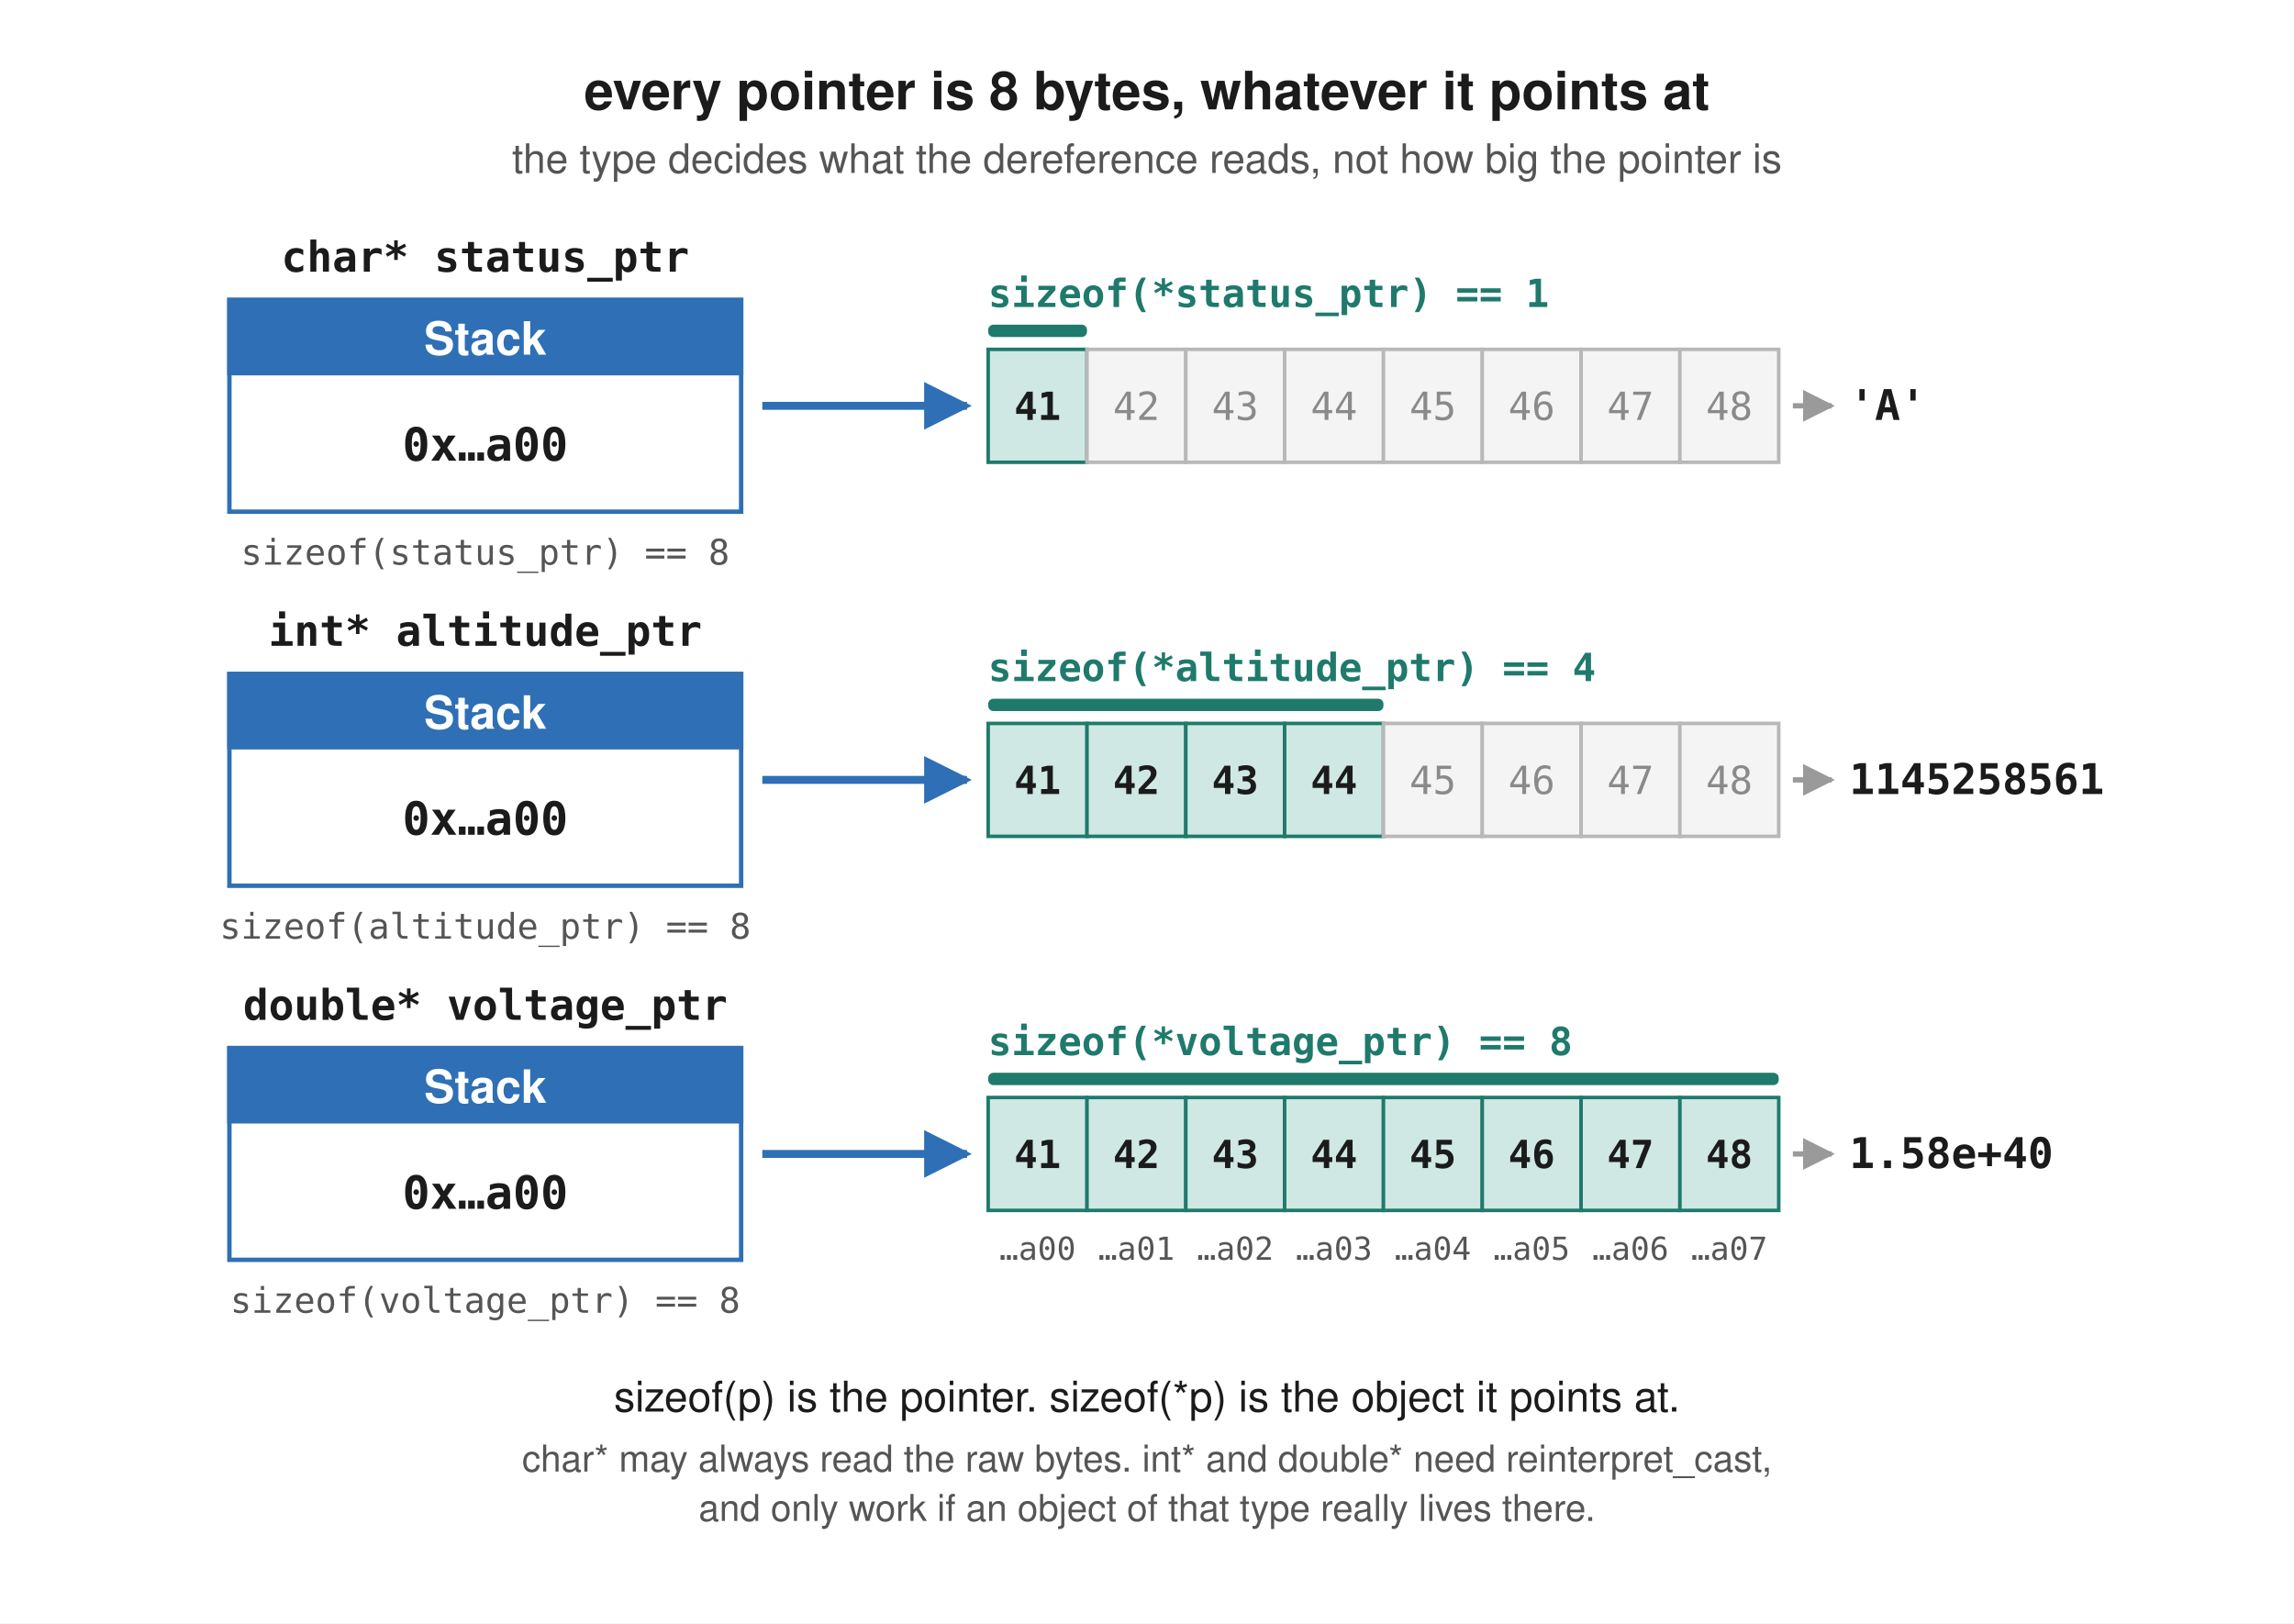
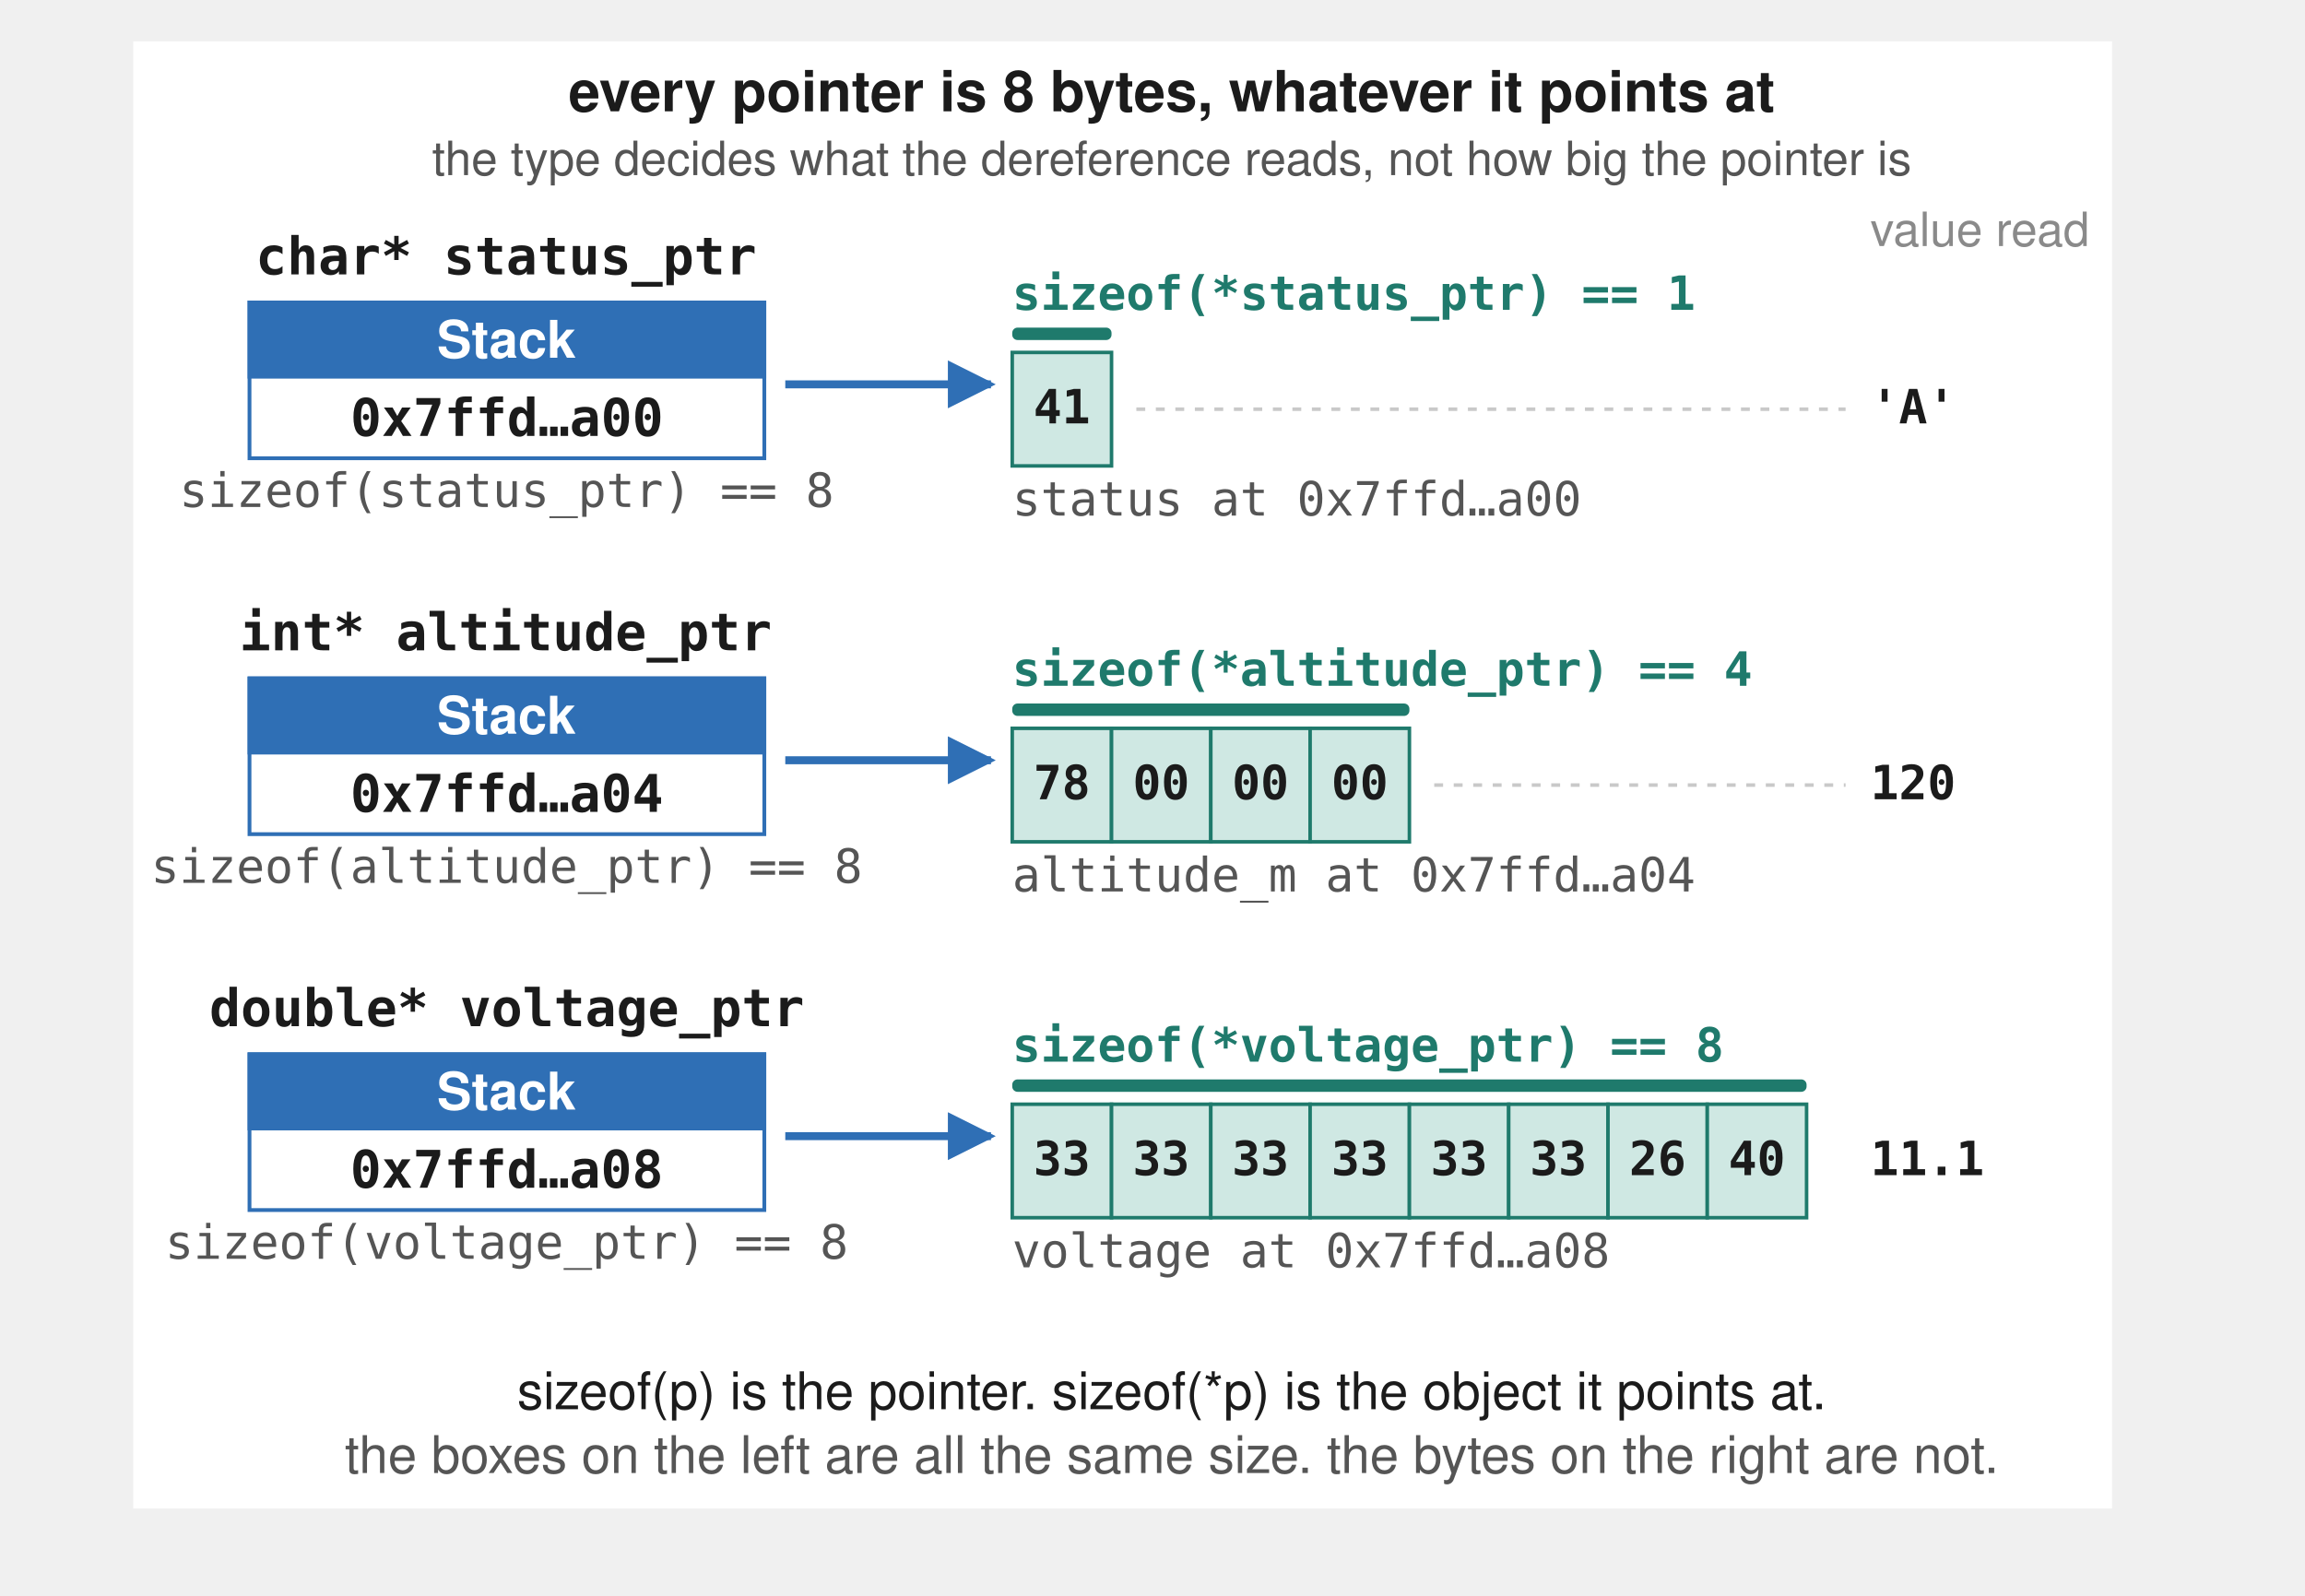
- <svg xmlns="http://www.w3.org/2000/svg" width="1300" height="920" viewBox="0 0 1300 920" version="1.1" id="typed_pointer">
-   <defs>
+ <svg xmlns="http://www.w3.org/2000/svg" width="1300" height="900" viewBox="0 0 1300 900" version="1.1" id="typed_pointer">
+   <defs id="defs6">
    <marker id="a-2f6fb5" viewBox="0 0 10 10" refX="9" refY="5" markerWidth="6" markerHeight="6" orient="auto-start-reverse">
-       <path d="M 0 0 L 10 5 L 0 10 z" fill="#2f6fb5" />
+       <path d="M 0 0 L 10 5 L 0 10 z" fill="#2f6fb5" id="path1" />
    </marker>
    <marker id="a-c0392b" viewBox="0 0 10 10" refX="9" refY="5" markerWidth="6" markerHeight="6" orient="auto-start-reverse">
-       <path d="M 0 0 L 10 5 L 0 10 z" fill="#c0392b" />
+       <path d="M 0 0 L 10 5 L 0 10 z" fill="#c0392b" id="path2" />
    </marker>
    <marker id="a-555555" viewBox="0 0 10 10" refX="9" refY="5" markerWidth="6" markerHeight="6" orient="auto-start-reverse">
-       <path d="M 0 0 L 10 5 L 0 10 z" fill="#555555" />
+       <path d="M 0 0 L 10 5 L 0 10 z" fill="#555555" id="path3" />
    </marker>
    <marker id="a-7d8f1c" viewBox="0 0 10 10" refX="9" refY="5" markerWidth="6" markerHeight="6" orient="auto-start-reverse">
-       <path d="M 0 0 L 10 5 L 0 10 z" fill="#7d8f1c" />
+       <path d="M 0 0 L 10 5 L 0 10 z" fill="#7d8f1c" id="path4" />
    </marker>
    <marker id="a-1f7a6c" viewBox="0 0 10 10" refX="9" refY="5" markerWidth="6" markerHeight="6" orient="auto-start-reverse">
-       <path d="M 0 0 L 10 5 L 0 10 z" fill="#1f7a6c" />
+       <path d="M 0 0 L 10 5 L 0 10 z" fill="#1f7a6c" id="path5" />
    </marker>
    <marker id="a-9a9a9a" viewBox="0 0 10 10" refX="9" refY="5" markerWidth="6" markerHeight="6" orient="auto-start-reverse">
-       <path d="M 0 0 L 10 5 L 0 10 z" fill="#9a9a9a" />
+       <path d="M 0 0 L 10 5 L 0 10 z" fill="#9a9a9a" id="path6" />
    </marker>
  </defs>
-   <rect width="1300" height="920" fill="#ffffff" />
-   <text x="650.0" y="62" font-family="'Fira Sans', Helvetica, Arial, sans-serif" font-size="30" font-weight="600" fill="#1b1b1b" text-anchor="middle">every pointer is 8 bytes, whatever it points at</text>
-   <text x="650.0" y="98" font-family="'Fira Sans', Helvetica, Arial, sans-serif" font-size="23" font-weight="normal" fill="#555555" text-anchor="middle">the type decides what the dereference reads, not how big the pointer is</text>
-   <rect x="130" y="170" width="290" height="120" fill="#ffffff" stroke="#2f6fb5" stroke-width="2.5" />
-   <rect x="128.75" y="168.75" width="292.5" height="44" fill="#2f6fb5" />
-   <text x="275.0" y="201" font-family="'Fira Sans', Helvetica, Arial, sans-serif" font-size="26" font-weight="600" fill="#ffffff" text-anchor="middle">Stack</text>
-   <text x="275.0" y="261.1" font-family="'Fira Mono', 'DejaVu Sans Mono', monospace" font-size="26" font-weight="bold" fill="#1b1b1b" text-anchor="middle">0x…a00</text>
-   <text x="275.0" y="154" font-family="'Fira Mono', 'DejaVu Sans Mono', monospace" font-size="24" font-weight="bold" fill="#1b1b1b" text-anchor="middle">char* status_ptr</text>
-   <text x="275.0" y="320" font-family="'Fira Mono', 'DejaVu Sans Mono', monospace" font-size="20" font-weight="normal" fill="#555555" text-anchor="middle">sizeof(status_ptr) == 8</text>
-   <line x1="432" y1="230" x2="548" y2="230" stroke="#2f6fb5" stroke-width="4.5" marker-end="url(#a-2f6fb5)" />
-   <text x="560" y="174" font-family="'Fira Mono', 'DejaVu Sans Mono', monospace" font-size="22" font-weight="bold" fill="#1f7a6c" text-anchor="start">sizeof(*status_ptr) == 1</text>
-   <rect x="560" y="184" width="56" height="7" fill="#1f7a6c" rx="3" />
-   <rect x="560" y="198" width="56" height="64" fill="#cfe8e3" stroke="#1f7a6c" stroke-width="2" />
-   <text x="588.0" y="238.0" font-family="'Fira Mono', 'DejaVu Sans Mono', monospace" font-size="22" font-weight="bold" fill="#1b1b1b" text-anchor="middle">41</text>
-   <rect x="616" y="198" width="56" height="64" fill="#f4f4f4" stroke="#b8b8b8" stroke-width="2" />
-   <text x="644.0" y="238.0" font-family="'Fira Mono', 'DejaVu Sans Mono', monospace" font-size="22" font-weight="normal" fill="#8a8a8a" text-anchor="middle">42</text>
-   <rect x="672" y="198" width="56" height="64" fill="#f4f4f4" stroke="#b8b8b8" stroke-width="2" />
-   <text x="700.0" y="238.0" font-family="'Fira Mono', 'DejaVu Sans Mono', monospace" font-size="22" font-weight="normal" fill="#8a8a8a" text-anchor="middle">43</text>
-   <rect x="728" y="198" width="56" height="64" fill="#f4f4f4" stroke="#b8b8b8" stroke-width="2" />
-   <text x="756.0" y="238.0" font-family="'Fira Mono', 'DejaVu Sans Mono', monospace" font-size="22" font-weight="normal" fill="#8a8a8a" text-anchor="middle">44</text>
-   <rect x="784" y="198" width="56" height="64" fill="#f4f4f4" stroke="#b8b8b8" stroke-width="2" />
-   <text x="812.0" y="238.0" font-family="'Fira Mono', 'DejaVu Sans Mono', monospace" font-size="22" font-weight="normal" fill="#8a8a8a" text-anchor="middle">45</text>
-   <rect x="840" y="198" width="56" height="64" fill="#f4f4f4" stroke="#b8b8b8" stroke-width="2" />
-   <text x="868.0" y="238.0" font-family="'Fira Mono', 'DejaVu Sans Mono', monospace" font-size="22" font-weight="normal" fill="#8a8a8a" text-anchor="middle">46</text>
-   <rect x="896" y="198" width="56" height="64" fill="#f4f4f4" stroke="#b8b8b8" stroke-width="2" />
-   <text x="924.0" y="238.0" font-family="'Fira Mono', 'DejaVu Sans Mono', monospace" font-size="22" font-weight="normal" fill="#8a8a8a" text-anchor="middle">47</text>
-   <rect x="952" y="198" width="56" height="64" fill="#f4f4f4" stroke="#b8b8b8" stroke-width="2" />
-   <text x="980.0" y="238.0" font-family="'Fira Mono', 'DejaVu Sans Mono', monospace" font-size="22" font-weight="normal" fill="#8a8a8a" text-anchor="middle">48</text>
-   <line x1="1016" y1="230" x2="1038" y2="230" stroke="#9a9a9a" stroke-width="3" marker-end="url(#a-9a9a9a)" />
-   <text x="1048" y="238" font-family="'Fira Mono', 'DejaVu Sans Mono', monospace" font-size="24" font-weight="bold" fill="#1b1b1b" text-anchor="start">'A'</text>
-   <rect x="130" y="382" width="290" height="120" fill="#ffffff" stroke="#2f6fb5" stroke-width="2.5" />
-   <rect x="128.75" y="380.75" width="292.5" height="44" fill="#2f6fb5" />
-   <text x="275.0" y="413" font-family="'Fira Sans', Helvetica, Arial, sans-serif" font-size="26" font-weight="600" fill="#ffffff" text-anchor="middle">Stack</text>
-   <text x="275.0" y="473.1" font-family="'Fira Mono', 'DejaVu Sans Mono', monospace" font-size="26" font-weight="bold" fill="#1b1b1b" text-anchor="middle">0x…a00</text>
-   <text x="275.0" y="366" font-family="'Fira Mono', 'DejaVu Sans Mono', monospace" font-size="24" font-weight="bold" fill="#1b1b1b" text-anchor="middle">int* altitude_ptr</text>
-   <text x="275.0" y="532" font-family="'Fira Mono', 'DejaVu Sans Mono', monospace" font-size="20" font-weight="normal" fill="#555555" text-anchor="middle">sizeof(altitude_ptr) == 8</text>
-   <line x1="432" y1="442" x2="548" y2="442" stroke="#2f6fb5" stroke-width="4.5" marker-end="url(#a-2f6fb5)" />
-   <text x="560" y="386" font-family="'Fira Mono', 'DejaVu Sans Mono', monospace" font-size="22" font-weight="bold" fill="#1f7a6c" text-anchor="start">sizeof(*altitude_ptr) == 4</text>
-   <rect x="560" y="396" width="224" height="7" fill="#1f7a6c" rx="3" />
-   <rect x="560" y="410" width="56" height="64" fill="#cfe8e3" stroke="#1f7a6c" stroke-width="2" />
-   <text x="588.0" y="450.0" font-family="'Fira Mono', 'DejaVu Sans Mono', monospace" font-size="22" font-weight="bold" fill="#1b1b1b" text-anchor="middle">41</text>
-   <rect x="616" y="410" width="56" height="64" fill="#cfe8e3" stroke="#1f7a6c" stroke-width="2" />
-   <text x="644.0" y="450.0" font-family="'Fira Mono', 'DejaVu Sans Mono', monospace" font-size="22" font-weight="bold" fill="#1b1b1b" text-anchor="middle">42</text>
-   <rect x="672" y="410" width="56" height="64" fill="#cfe8e3" stroke="#1f7a6c" stroke-width="2" />
-   <text x="700.0" y="450.0" font-family="'Fira Mono', 'DejaVu Sans Mono', monospace" font-size="22" font-weight="bold" fill="#1b1b1b" text-anchor="middle">43</text>
-   <rect x="728" y="410" width="56" height="64" fill="#cfe8e3" stroke="#1f7a6c" stroke-width="2" />
-   <text x="756.0" y="450.0" font-family="'Fira Mono', 'DejaVu Sans Mono', monospace" font-size="22" font-weight="bold" fill="#1b1b1b" text-anchor="middle">44</text>
-   <rect x="784" y="410" width="56" height="64" fill="#f4f4f4" stroke="#b8b8b8" stroke-width="2" />
-   <text x="812.0" y="450.0" font-family="'Fira Mono', 'DejaVu Sans Mono', monospace" font-size="22" font-weight="normal" fill="#8a8a8a" text-anchor="middle">45</text>
-   <rect x="840" y="410" width="56" height="64" fill="#f4f4f4" stroke="#b8b8b8" stroke-width="2" />
-   <text x="868.0" y="450.0" font-family="'Fira Mono', 'DejaVu Sans Mono', monospace" font-size="22" font-weight="normal" fill="#8a8a8a" text-anchor="middle">46</text>
-   <rect x="896" y="410" width="56" height="64" fill="#f4f4f4" stroke="#b8b8b8" stroke-width="2" />
-   <text x="924.0" y="450.0" font-family="'Fira Mono', 'DejaVu Sans Mono', monospace" font-size="22" font-weight="normal" fill="#8a8a8a" text-anchor="middle">47</text>
-   <rect x="952" y="410" width="56" height="64" fill="#f4f4f4" stroke="#b8b8b8" stroke-width="2" />
-   <text x="980.0" y="450.0" font-family="'Fira Mono', 'DejaVu Sans Mono', monospace" font-size="22" font-weight="normal" fill="#8a8a8a" text-anchor="middle">48</text>
-   <line x1="1016" y1="442" x2="1038" y2="442" stroke="#9a9a9a" stroke-width="3" marker-end="url(#a-9a9a9a)" />
-   <text x="1048" y="450" font-family="'Fira Mono', 'DejaVu Sans Mono', monospace" font-size="24" font-weight="bold" fill="#1b1b1b" text-anchor="start">1145258561</text>
-   <rect x="130" y="594" width="290" height="120" fill="#ffffff" stroke="#2f6fb5" stroke-width="2.5" />
-   <rect x="128.75" y="592.75" width="292.5" height="44" fill="#2f6fb5" />
-   <text x="275.0" y="625" font-family="'Fira Sans', Helvetica, Arial, sans-serif" font-size="26" font-weight="600" fill="#ffffff" text-anchor="middle">Stack</text>
-   <text x="275.0" y="685.1" font-family="'Fira Mono', 'DejaVu Sans Mono', monospace" font-size="26" font-weight="bold" fill="#1b1b1b" text-anchor="middle">0x…a00</text>
-   <text x="275.0" y="578" font-family="'Fira Mono', 'DejaVu Sans Mono', monospace" font-size="24" font-weight="bold" fill="#1b1b1b" text-anchor="middle">double* voltage_ptr</text>
-   <text x="275.0" y="744" font-family="'Fira Mono', 'DejaVu Sans Mono', monospace" font-size="20" font-weight="normal" fill="#555555" text-anchor="middle">sizeof(voltage_ptr) == 8</text>
-   <line x1="432" y1="654" x2="548" y2="654" stroke="#2f6fb5" stroke-width="4.5" marker-end="url(#a-2f6fb5)" />
-   <text x="560" y="598" font-family="'Fira Mono', 'DejaVu Sans Mono', monospace" font-size="22" font-weight="bold" fill="#1f7a6c" text-anchor="start">sizeof(*voltage_ptr) == 8</text>
-   <rect x="560" y="608" width="448" height="7" fill="#1f7a6c" rx="3" />
-   <rect x="560" y="622" width="56" height="64" fill="#cfe8e3" stroke="#1f7a6c" stroke-width="2" />
-   <text x="588.0" y="662.0" font-family="'Fira Mono', 'DejaVu Sans Mono', monospace" font-size="22" font-weight="bold" fill="#1b1b1b" text-anchor="middle">41</text>
-   <rect x="616" y="622" width="56" height="64" fill="#cfe8e3" stroke="#1f7a6c" stroke-width="2" />
-   <text x="644.0" y="662.0" font-family="'Fira Mono', 'DejaVu Sans Mono', monospace" font-size="22" font-weight="bold" fill="#1b1b1b" text-anchor="middle">42</text>
-   <rect x="672" y="622" width="56" height="64" fill="#cfe8e3" stroke="#1f7a6c" stroke-width="2" />
-   <text x="700.0" y="662.0" font-family="'Fira Mono', 'DejaVu Sans Mono', monospace" font-size="22" font-weight="bold" fill="#1b1b1b" text-anchor="middle">43</text>
-   <rect x="728" y="622" width="56" height="64" fill="#cfe8e3" stroke="#1f7a6c" stroke-width="2" />
-   <text x="756.0" y="662.0" font-family="'Fira Mono', 'DejaVu Sans Mono', monospace" font-size="22" font-weight="bold" fill="#1b1b1b" text-anchor="middle">44</text>
-   <rect x="784" y="622" width="56" height="64" fill="#cfe8e3" stroke="#1f7a6c" stroke-width="2" />
-   <text x="812.0" y="662.0" font-family="'Fira Mono', 'DejaVu Sans Mono', monospace" font-size="22" font-weight="bold" fill="#1b1b1b" text-anchor="middle">45</text>
-   <rect x="840" y="622" width="56" height="64" fill="#cfe8e3" stroke="#1f7a6c" stroke-width="2" />
-   <text x="868.0" y="662.0" font-family="'Fira Mono', 'DejaVu Sans Mono', monospace" font-size="22" font-weight="bold" fill="#1b1b1b" text-anchor="middle">46</text>
-   <rect x="896" y="622" width="56" height="64" fill="#cfe8e3" stroke="#1f7a6c" stroke-width="2" />
-   <text x="924.0" y="662.0" font-family="'Fira Mono', 'DejaVu Sans Mono', monospace" font-size="22" font-weight="bold" fill="#1b1b1b" text-anchor="middle">47</text>
-   <rect x="952" y="622" width="56" height="64" fill="#cfe8e3" stroke="#1f7a6c" stroke-width="2" />
-   <text x="980.0" y="662.0" font-family="'Fira Mono', 'DejaVu Sans Mono', monospace" font-size="22" font-weight="bold" fill="#1b1b1b" text-anchor="middle">48</text>
-   <line x1="1016" y1="654" x2="1038" y2="654" stroke="#9a9a9a" stroke-width="3" marker-end="url(#a-9a9a9a)" />
-   <text x="1048" y="662" font-family="'Fira Mono', 'DejaVu Sans Mono', monospace" font-size="24" font-weight="bold" fill="#1b1b1b" text-anchor="start">1.58e+40</text>
-   <text x="588.0" y="714" font-family="'Fira Mono', 'DejaVu Sans Mono', monospace" font-size="18" font-weight="normal" fill="#555555" text-anchor="middle">…a00</text>
-   <text x="644.0" y="714" font-family="'Fira Mono', 'DejaVu Sans Mono', monospace" font-size="18" font-weight="normal" fill="#555555" text-anchor="middle">…a01</text>
-   <text x="700.0" y="714" font-family="'Fira Mono', 'DejaVu Sans Mono', monospace" font-size="18" font-weight="normal" fill="#555555" text-anchor="middle">…a02</text>
-   <text x="756.0" y="714" font-family="'Fira Mono', 'DejaVu Sans Mono', monospace" font-size="18" font-weight="normal" fill="#555555" text-anchor="middle">…a03</text>
-   <text x="812.0" y="714" font-family="'Fira Mono', 'DejaVu Sans Mono', monospace" font-size="18" font-weight="normal" fill="#555555" text-anchor="middle">…a04</text>
-   <text x="868.0" y="714" font-family="'Fira Mono', 'DejaVu Sans Mono', monospace" font-size="18" font-weight="normal" fill="#555555" text-anchor="middle">…a05</text>
-   <text x="924.0" y="714" font-family="'Fira Mono', 'DejaVu Sans Mono', monospace" font-size="18" font-weight="normal" fill="#555555" text-anchor="middle">…a06</text>
-   <text x="980.0" y="714" font-family="'Fira Mono', 'DejaVu Sans Mono', monospace" font-size="18" font-weight="normal" fill="#555555" text-anchor="middle">…a07</text>
-   <text x="650.0" y="800" font-family="'Fira Sans', Helvetica, Arial, sans-serif" font-size="24" font-weight="normal" fill="#1b1b1b" text-anchor="middle">sizeof(p) is the pointer. sizeof(*p) is the object it points at.</text>
-   <text x="650.0" y="834" font-family="'Fira Sans', Helvetica, Arial, sans-serif" font-size="21" font-weight="normal" fill="#555555" text-anchor="middle">char* may always read the raw bytes. int* and double* need reinterpret_cast,</text>
-   <text x="650.0" y="862" font-family="'Fira Sans', Helvetica, Arial, sans-serif" font-size="21" font-weight="normal" fill="#555555" text-anchor="middle">and only work if an object of that type really lives there.</text>
+   <rect width="1116.047" height="827.455" fill="#ffffff" id="rect6" x="75.136" y="23.318" style="stroke-width:0.888" />
+   <g id="g44" transform="translate(10.89266,0.7695336)">
+     <text x="650" y="62" font-family="'Fira Sans', Helvetica, Arial, sans-serif" font-size="30" font-weight="600" fill="#1b1b1b" text-anchor="middle" id="text6" style="font-style:normal;font-variant:normal;font-weight:600;font-stretch:normal;font-size:32px;font-family:'Fira Sans', Helvetica, Arial, sans-serif;-inkscape-font-specification:'Fira Sans, Helvetica, Arial, sans-serif, Semi-Bold';font-variant-ligatures:normal;font-variant-caps:normal;font-variant-numeric:normal;font-variant-east-asian:normal;text-anchor:middle;fill:#1b1b1b">every pointer is 8 bytes, whatever it points at</text>
+     <text x="650" y="98" font-family="'Fira Sans', Helvetica, Arial, sans-serif" font-size="23" font-weight="normal" fill="#555555" text-anchor="middle" id="text7" style="font-style:normal;font-variant:normal;font-weight:normal;font-stretch:normal;font-size:26.667px;font-family:'Fira Sans', Helvetica, Arial, sans-serif;-inkscape-font-specification:'Fira Sans, Helvetica, Arial, sans-serif, Normal';font-variant-ligatures:normal;font-variant-caps:normal;font-variant-numeric:normal;font-variant-east-asian:normal;text-anchor:middle;fill:#555555">the type decides what the dereference reads, not how big the pointer is</text>
+     <text x="1044" y="138" font-family="'Fira Sans', Helvetica, Arial, sans-serif" font-size="20" font-weight="normal" fill="#8a8a8a" text-anchor="start" id="text8" style="font-style:normal;font-variant:normal;font-weight:normal;font-stretch:normal;font-size:26.667px;font-family:'Fira Sans', Helvetica, Arial, sans-serif;-inkscape-font-specification:'Fira Sans, Helvetica, Arial, sans-serif, Normal';font-variant-ligatures:normal;font-variant-caps:normal;font-variant-numeric:normal;font-variant-east-asian:normal;text-anchor:start;fill:#8a8a8a">value read</text>
+     <rect x="129.82" y="169.82" width="290.36" height="87.86" fill="#ffffff" stroke="#2f6fb5" stroke-width="2.14" id="rect8" />
+     <rect x="128.75" y="168.75" width="292.5" height="44" fill="#2f6fb5" id="rect9" />
+     <text x="274.707" y="201" font-family="'Fira Sans', Helvetica, Arial, sans-serif" font-size="26" font-weight="600" fill="#ffffff" text-anchor="middle" id="text9" style="font-style:normal;font-variant:normal;font-weight:600;font-stretch:normal;font-size:29.333px;font-family:'Fira Sans', Helvetica, Arial, sans-serif;-inkscape-font-specification:'Fira Sans, Helvetica, Arial, sans-serif, Semi-Bold';font-variant-ligatures:normal;font-variant-caps:normal;font-variant-numeric:normal;font-variant-east-asian:normal">Stack</text>
+     <text x="275" y="245.1" font-family="'Fira Mono', 'DejaVu Sans Mono', monospace" font-size="26" font-weight="bold" fill="#1b1b1b" text-anchor="middle" id="text10" style="font-style:normal;font-variant:normal;font-weight:bold;font-stretch:normal;font-size:29.333px;font-family:'Fira Mono', 'DejaVu Sans Mono', monospace;-inkscape-font-specification:'Fira Mono, DejaVu Sans Mono, monospace, Bold';font-variant-ligatures:normal;font-variant-caps:normal;font-variant-numeric:normal;font-variant-east-asian:normal">0x7ffd…a00</text>
+     <text x="274.531" y="154" font-family="'Fira Mono', 'DejaVu Sans Mono', monospace" font-size="24" font-weight="bold" fill="#1b1b1b" text-anchor="middle" id="text11" style="font-style:normal;font-variant:normal;font-weight:bold;font-stretch:normal;font-size:29.333px;font-family:'Fira Mono', 'DejaVu Sans Mono', monospace;-inkscape-font-specification:'Fira Mono, DejaVu Sans Mono, monospace, Bold';font-variant-ligatures:normal;font-variant-caps:normal;font-variant-numeric:normal;font-variant-east-asian:normal">char* status_ptr</text>
+     <text x="274.88" y="285.15" font-family="'Fira Mono', 'DejaVu Sans Mono', monospace" font-size="20" font-weight="normal" fill="#555555" text-anchor="middle" id="text12" style="font-style:normal;font-variant:normal;font-weight:normal;font-stretch:normal;font-size:26.667px;font-family:'Fira Mono', 'DejaVu Sans Mono', monospace;-inkscape-font-specification:'Fira Mono, DejaVu Sans Mono, monospace, Normal';font-variant-ligatures:normal;font-variant-caps:normal;font-variant-numeric:normal;font-variant-east-asian:normal">sizeof(status_ptr) == 8</text>
+     <line x1="432" y1="216" x2="548" y2="216" stroke="#2f6fb5" stroke-width="4.5" marker-end="url(#a-2f6fb5)" id="line12" />
+     <text x="560" y="174" font-family="'Fira Mono', 'DejaVu Sans Mono', monospace" font-size="22" font-weight="bold" fill="#1f7a6c" text-anchor="start" id="text13" style="font-style:normal;font-variant:normal;font-weight:bold;font-stretch:normal;font-size:26.667px;font-family:'Fira Mono', 'DejaVu Sans Mono', monospace;-inkscape-font-specification:'Fira Mono, DejaVu Sans Mono, monospace, Bold';font-variant-ligatures:normal;font-variant-caps:normal;font-variant-numeric:normal;font-variant-east-asian:normal">sizeof(*status_ptr) == 1</text>
+     <rect x="560" y="184" width="56" height="7" fill="#1f7a6c" rx="3" id="rect13" ry="3" />
+     <rect x="560" y="198" width="56" height="64" fill="#cfe8e3" stroke="#1f7a6c" stroke-width="2" id="rect14" />
+     <text x="588" y="238" font-family="'Fira Mono', 'DejaVu Sans Mono', monospace" font-size="22" font-weight="bold" fill="#1b1b1b" text-anchor="middle" id="text14" style="font-style:normal;font-variant:normal;font-weight:bold;font-stretch:normal;font-size:26.667px;font-family:'Fira Mono', 'DejaVu Sans Mono', monospace;-inkscape-font-specification:'Fira Mono, DejaVu Sans Mono, monospace, Bold';font-variant-ligatures:normal;font-variant-caps:normal;font-variant-numeric:normal;font-variant-east-asian:normal">41</text>
+     <text x="560" y="290" font-family="'Fira Mono', 'DejaVu Sans Mono', monospace" font-size="19" font-weight="normal" fill="#555555" text-anchor="start" id="text15" style="font-style:normal;font-variant:normal;font-weight:normal;font-stretch:normal;font-size:26.667px;font-family:'Fira Mono', 'DejaVu Sans Mono', monospace;-inkscape-font-specification:'Fira Mono, DejaVu Sans Mono, monospace, Normal';font-variant-ligatures:normal;font-variant-caps:normal;font-variant-numeric:normal;font-variant-east-asian:normal">status at 0x7ffd…a00</text>
+     <line x1="630" y1="230" x2="1030" y2="230" stroke="#c9c9c9" stroke-width="2" stroke-dasharray="5, 6" id="line15" />
+     <text x="1044" y="238" font-family="'Fira Mono', 'DejaVu Sans Mono', monospace" font-size="24" font-weight="bold" fill="#1b1b1b" text-anchor="start" id="text16" style="font-style:normal;font-variant:normal;font-weight:bold;font-stretch:normal;font-size:26.667px;font-family:'Fira Mono', 'DejaVu Sans Mono', monospace;-inkscape-font-specification:'Fira Mono, DejaVu Sans Mono, monospace, Bold';font-variant-ligatures:normal;font-variant-caps:normal;font-variant-numeric:normal;font-variant-east-asian:normal">'A'</text>
+     <rect x="129.82" y="381.82" width="290.36" height="87.86" fill="#ffffff" stroke="#2f6fb5" stroke-width="2.14" id="rect16" />
+     <rect x="128.75" y="380.75" width="292.5" height="44" fill="#2f6fb5" id="rect17" />
+     <text x="274.707" y="413" font-family="'Fira Sans', Helvetica, Arial, sans-serif" font-size="26" font-weight="600" fill="#ffffff" text-anchor="middle" id="text17" style="font-style:normal;font-variant:normal;font-weight:600;font-stretch:normal;font-size:29.333px;font-family:'Fira Sans', Helvetica, Arial, sans-serif;-inkscape-font-specification:'Fira Sans, Helvetica, Arial, sans-serif, Semi-Bold';font-variant-ligatures:normal;font-variant-caps:normal;font-variant-numeric:normal;font-variant-east-asian:normal">Stack</text>
+     <text x="274.956" y="457.1" font-family="'Fira Mono', 'DejaVu Sans Mono', monospace" font-size="26" font-weight="bold" fill="#1b1b1b" text-anchor="middle" id="text18" style="font-style:normal;font-variant:normal;font-weight:bold;font-stretch:normal;font-size:29.333px;font-family:'Fira Mono', 'DejaVu Sans Mono', monospace;-inkscape-font-specification:'Fira Mono, DejaVu Sans Mono, monospace, Bold';font-variant-ligatures:normal;font-variant-caps:normal;font-variant-numeric:normal;font-variant-east-asian:normal">0x7ffd…a04</text>
+     <text x="274.281" y="366" font-family="'Fira Mono', 'DejaVu Sans Mono', monospace" font-size="24" font-weight="bold" fill="#1b1b1b" text-anchor="middle" id="text19" style="font-style:normal;font-variant:normal;font-weight:bold;font-stretch:normal;font-size:29.333px;font-family:'Fira Mono', 'DejaVu Sans Mono', monospace;-inkscape-font-specification:'Fira Mono, DejaVu Sans Mono, monospace, Bold';font-variant-ligatures:normal;font-variant-caps:normal;font-variant-numeric:normal;font-variant-east-asian:normal">int* altitude_ptr</text>
+     <text x="274.88" y="497.15" font-family="'Fira Mono', 'DejaVu Sans Mono', monospace" font-size="20" font-weight="normal" fill="#555555" text-anchor="middle" id="text20" style="font-style:normal;font-variant:normal;font-weight:normal;font-stretch:normal;font-size:26.667px;font-family:'Fira Mono', 'DejaVu Sans Mono', monospace;-inkscape-font-specification:'Fira Mono, DejaVu Sans Mono, monospace, Normal';font-variant-ligatures:normal;font-variant-caps:normal;font-variant-numeric:normal;font-variant-east-asian:normal">sizeof(altitude_ptr) == 8</text>
+     <line x1="432" y1="428" x2="548" y2="428" stroke="#2f6fb5" stroke-width="4.5" marker-end="url(#a-2f6fb5)" id="line20" />
+     <text x="560" y="386" font-family="'Fira Mono', 'DejaVu Sans Mono', monospace" font-size="22" font-weight="bold" fill="#1f7a6c" text-anchor="start" id="text21" style="font-style:normal;font-variant:normal;font-weight:bold;font-stretch:normal;font-size:26.667px;font-family:'Fira Mono', 'DejaVu Sans Mono', monospace;-inkscape-font-specification:'Fira Mono, DejaVu Sans Mono, monospace, Bold';font-variant-ligatures:normal;font-variant-caps:normal;font-variant-numeric:normal;font-variant-east-asian:normal">sizeof(*altitude_ptr) == 4</text>
+     <rect x="560" y="396" width="224" height="7" fill="#1f7a6c" rx="3" id="rect21" ry="3" />
+     <rect x="560" y="410" width="56" height="64" fill="#cfe8e3" stroke="#1f7a6c" stroke-width="2" id="rect22" />
+     <text x="588" y="450" font-family="'Fira Mono', 'DejaVu Sans Mono', monospace" font-size="22" font-weight="bold" fill="#1b1b1b" text-anchor="middle" id="text22" style="font-style:normal;font-variant:normal;font-weight:bold;font-stretch:normal;font-size:26.667px;font-family:'Fira Mono', 'DejaVu Sans Mono', monospace;-inkscape-font-specification:'Fira Mono, DejaVu Sans Mono, monospace, Bold';font-variant-ligatures:normal;font-variant-caps:normal;font-variant-numeric:normal;font-variant-east-asian:normal">78</text>
+     <rect x="616" y="410" width="56" height="64" fill="#cfe8e3" stroke="#1f7a6c" stroke-width="2" id="rect23" />
+     <text x="644" y="450" font-family="'Fira Mono', 'DejaVu Sans Mono', monospace" font-size="22" font-weight="bold" fill="#1b1b1b" text-anchor="middle" id="text23" style="font-style:normal;font-variant:normal;font-weight:bold;font-stretch:normal;font-size:26.667px;font-family:'Fira Mono', 'DejaVu Sans Mono', monospace;-inkscape-font-specification:'Fira Mono, DejaVu Sans Mono, monospace, Bold';font-variant-ligatures:normal;font-variant-caps:normal;font-variant-numeric:normal;font-variant-east-asian:normal">00</text>
+     <rect x="672" y="410" width="56" height="64" fill="#cfe8e3" stroke="#1f7a6c" stroke-width="2" id="rect24" />
+     <text x="700" y="450" font-family="'Fira Mono', 'DejaVu Sans Mono', monospace" font-size="22" font-weight="bold" fill="#1b1b1b" text-anchor="middle" id="text24" style="font-style:normal;font-variant:normal;font-weight:bold;font-stretch:normal;font-size:26.667px;font-family:'Fira Mono', 'DejaVu Sans Mono', monospace;-inkscape-font-specification:'Fira Mono, DejaVu Sans Mono, monospace, Bold';font-variant-ligatures:normal;font-variant-caps:normal;font-variant-numeric:normal;font-variant-east-asian:normal">00</text>
+     <rect x="728" y="410" width="56" height="64" fill="#cfe8e3" stroke="#1f7a6c" stroke-width="2" id="rect25" />
+     <text x="756" y="450" font-family="'Fira Mono', 'DejaVu Sans Mono', monospace" font-size="22" font-weight="bold" fill="#1b1b1b" text-anchor="middle" id="text25" style="font-style:normal;font-variant:normal;font-weight:bold;font-stretch:normal;font-size:26.667px;font-family:'Fira Mono', 'DejaVu Sans Mono', monospace;-inkscape-font-specification:'Fira Mono, DejaVu Sans Mono, monospace, Bold';font-variant-ligatures:normal;font-variant-caps:normal;font-variant-numeric:normal;font-variant-east-asian:normal">00</text>
+     <text x="560" y="502" font-family="'Fira Mono', 'DejaVu Sans Mono', monospace" font-size="19" font-weight="normal" fill="#555555" text-anchor="start" id="text26" style="font-style:normal;font-variant:normal;font-weight:normal;font-stretch:normal;font-size:26.667px;font-family:'Fira Mono', 'DejaVu Sans Mono', monospace;-inkscape-font-specification:'Fira Mono, DejaVu Sans Mono, monospace, Normal';font-variant-ligatures:normal;font-variant-caps:normal;font-variant-numeric:normal;font-variant-east-asian:normal">altitude_m at 0x7ffd…a04</text>
+     <line x1="798" y1="442" x2="1030" y2="442" stroke="#c9c9c9" stroke-width="2" stroke-dasharray="5, 6" id="line26" />
+     <text x="1044" y="450" font-family="'Fira Mono', 'DejaVu Sans Mono', monospace" font-size="24" font-weight="bold" fill="#1b1b1b" text-anchor="start" id="text27" style="font-style:normal;font-variant:normal;font-weight:bold;font-stretch:normal;font-size:26.667px;font-family:'Fira Mono', 'DejaVu Sans Mono', monospace;-inkscape-font-specification:'Fira Mono, DejaVu Sans Mono, monospace, Bold';font-variant-ligatures:normal;font-variant-caps:normal;font-variant-numeric:normal;font-variant-east-asian:normal">120</text>
+     <rect x="129.82" y="593.82" width="290.36" height="87.86" fill="#ffffff" stroke="#2f6fb5" stroke-width="2.14" id="rect27" />
+     <rect x="128.75" y="592.75" width="292.5" height="44" fill="#2f6fb5" id="rect28" />
+     <text x="274.707" y="625" font-family="'Fira Sans', Helvetica, Arial, sans-serif" font-size="26" font-weight="600" fill="#ffffff" text-anchor="middle" id="text28" style="font-style:normal;font-variant:normal;font-weight:600;font-stretch:normal;font-size:29.333px;font-family:'Fira Sans', Helvetica, Arial, sans-serif;-inkscape-font-specification:'Fira Sans, Helvetica, Arial, sans-serif, Semi-Bold';font-variant-ligatures:normal;font-variant-caps:normal;font-variant-numeric:normal;font-variant-east-asian:normal">Stack</text>
+     <text x="274.897" y="669.1" font-family="'Fira Mono', 'DejaVu Sans Mono', monospace" font-size="26" font-weight="bold" fill="#1b1b1b" text-anchor="middle" id="text29" style="font-style:normal;font-variant:normal;font-weight:bold;font-stretch:normal;font-size:29.333px;font-family:'Fira Mono', 'DejaVu Sans Mono', monospace;-inkscape-font-specification:'Fira Mono, DejaVu Sans Mono, monospace, Bold';font-variant-ligatures:normal;font-variant-caps:normal;font-variant-numeric:normal;font-variant-east-asian:normal">0x7ffd…a08</text>
+     <text x="274.956" y="578" font-family="'Fira Mono', 'DejaVu Sans Mono', monospace" font-size="24" font-weight="bold" fill="#1b1b1b" text-anchor="middle" id="text30" style="font-style:normal;font-variant:normal;font-weight:bold;font-stretch:normal;font-size:29.333px;font-family:'Fira Mono', 'DejaVu Sans Mono', monospace;-inkscape-font-specification:'Fira Mono, DejaVu Sans Mono, monospace, Bold';font-variant-ligatures:normal;font-variant-caps:normal;font-variant-numeric:normal;font-variant-east-asian:normal;text-anchor:middle;fill:#1b1b1b">double* voltage_ptr</text>
+     <text x="274.88" y="709.15" font-family="'Fira Mono', 'DejaVu Sans Mono', monospace" font-size="20" font-weight="normal" fill="#555555" text-anchor="middle" id="text31" style="font-style:normal;font-variant:normal;font-weight:normal;font-stretch:normal;font-size:26.667px;font-family:'Fira Mono', 'DejaVu Sans Mono', monospace;-inkscape-font-specification:'Fira Mono, DejaVu Sans Mono, monospace, Normal';font-variant-ligatures:normal;font-variant-caps:normal;font-variant-numeric:normal;font-variant-east-asian:normal">sizeof(voltage_ptr) == 8</text>
+     <line x1="432" y1="640" x2="548" y2="640" stroke="#2f6fb5" stroke-width="4.5" marker-end="url(#a-2f6fb5)" id="line31" />
+     <text x="560" y="598" font-family="'Fira Mono', 'DejaVu Sans Mono', monospace" font-size="22" font-weight="bold" fill="#1f7a6c" text-anchor="start" id="text32" style="font-style:normal;font-variant:normal;font-weight:bold;font-stretch:normal;font-size:26.667px;font-family:'Fira Mono', 'DejaVu Sans Mono', monospace;-inkscape-font-specification:'Fira Mono, DejaVu Sans Mono, monospace, Bold';font-variant-ligatures:normal;font-variant-caps:normal;font-variant-numeric:normal;font-variant-east-asian:normal">sizeof(*voltage_ptr) == 8</text>
+     <rect x="560" y="608" width="448" height="7" fill="#1f7a6c" rx="3" id="rect32" ry="3" />
+     <rect x="560" y="622" width="56" height="64" fill="#cfe8e3" stroke="#1f7a6c" stroke-width="2" id="rect33" />
+     <text x="588" y="662" font-family="'Fira Mono', 'DejaVu Sans Mono', monospace" font-size="22" font-weight="bold" fill="#1b1b1b" text-anchor="middle" id="text33" style="font-style:normal;font-variant:normal;font-weight:bold;font-stretch:normal;font-size:26.667px;font-family:'Fira Mono', 'DejaVu Sans Mono', monospace;-inkscape-font-specification:'Fira Mono, DejaVu Sans Mono, monospace, Bold';font-variant-ligatures:normal;font-variant-caps:normal;font-variant-numeric:normal;font-variant-east-asian:normal">33</text>
+     <rect x="616" y="622" width="56" height="64" fill="#cfe8e3" stroke="#1f7a6c" stroke-width="2" id="rect34" />
+     <text x="644" y="662" font-family="'Fira Mono', 'DejaVu Sans Mono', monospace" font-size="22" font-weight="bold" fill="#1b1b1b" text-anchor="middle" id="text34" style="font-style:normal;font-variant:normal;font-weight:bold;font-stretch:normal;font-size:26.667px;font-family:'Fira Mono', 'DejaVu Sans Mono', monospace;-inkscape-font-specification:'Fira Mono, DejaVu Sans Mono, monospace, Bold';font-variant-ligatures:normal;font-variant-caps:normal;font-variant-numeric:normal;font-variant-east-asian:normal">33</text>
+     <rect x="672" y="622" width="56" height="64" fill="#cfe8e3" stroke="#1f7a6c" stroke-width="2" id="rect35" />
+     <text x="700" y="662" font-family="'Fira Mono', 'DejaVu Sans Mono', monospace" font-size="22" font-weight="bold" fill="#1b1b1b" text-anchor="middle" id="text35" style="font-style:normal;font-variant:normal;font-weight:bold;font-stretch:normal;font-size:26.667px;font-family:'Fira Mono', 'DejaVu Sans Mono', monospace;-inkscape-font-specification:'Fira Mono, DejaVu Sans Mono, monospace, Bold';font-variant-ligatures:normal;font-variant-caps:normal;font-variant-numeric:normal;font-variant-east-asian:normal">33</text>
+     <rect x="728" y="622" width="56" height="64" fill="#cfe8e3" stroke="#1f7a6c" stroke-width="2" id="rect36" />
+     <text x="756" y="662" font-family="'Fira Mono', 'DejaVu Sans Mono', monospace" font-size="22" font-weight="bold" fill="#1b1b1b" text-anchor="middle" id="text36" style="font-style:normal;font-variant:normal;font-weight:bold;font-stretch:normal;font-size:26.667px;font-family:'Fira Mono', 'DejaVu Sans Mono', monospace;-inkscape-font-specification:'Fira Mono, DejaVu Sans Mono, monospace, Bold';font-variant-ligatures:normal;font-variant-caps:normal;font-variant-numeric:normal;font-variant-east-asian:normal">33</text>
+     <rect x="784" y="622" width="56" height="64" fill="#cfe8e3" stroke="#1f7a6c" stroke-width="2" id="rect37" />
+     <text x="812" y="662" font-family="'Fira Mono', 'DejaVu Sans Mono', monospace" font-size="22" font-weight="bold" fill="#1b1b1b" text-anchor="middle" id="text37" style="font-style:normal;font-variant:normal;font-weight:bold;font-stretch:normal;font-size:26.667px;font-family:'Fira Mono', 'DejaVu Sans Mono', monospace;-inkscape-font-specification:'Fira Mono, DejaVu Sans Mono, monospace, Bold';font-variant-ligatures:normal;font-variant-caps:normal;font-variant-numeric:normal;font-variant-east-asian:normal">33</text>
+     <rect x="840" y="622" width="56" height="64" fill="#cfe8e3" stroke="#1f7a6c" stroke-width="2" id="rect38" />
+     <text x="868" y="662" font-family="'Fira Mono', 'DejaVu Sans Mono', monospace" font-size="22" font-weight="bold" fill="#1b1b1b" text-anchor="middle" id="text38" style="font-style:normal;font-variant:normal;font-weight:bold;font-stretch:normal;font-size:26.667px;font-family:'Fira Mono', 'DejaVu Sans Mono', monospace;-inkscape-font-specification:'Fira Mono, DejaVu Sans Mono, monospace, Bold';font-variant-ligatures:normal;font-variant-caps:normal;font-variant-numeric:normal;font-variant-east-asian:normal">33</text>
+     <rect x="896" y="622" width="56" height="64" fill="#cfe8e3" stroke="#1f7a6c" stroke-width="2" id="rect39" />
+     <text x="924" y="662" font-family="'Fira Mono', 'DejaVu Sans Mono', monospace" font-size="22" font-weight="bold" fill="#1b1b1b" text-anchor="middle" id="text39" style="font-style:normal;font-variant:normal;font-weight:bold;font-stretch:normal;font-size:26.667px;font-family:'Fira Mono', 'DejaVu Sans Mono', monospace;-inkscape-font-specification:'Fira Mono, DejaVu Sans Mono, monospace, Bold';font-variant-ligatures:normal;font-variant-caps:normal;font-variant-numeric:normal;font-variant-east-asian:normal">26</text>
+     <rect x="952" y="622" width="56" height="64" fill="#cfe8e3" stroke="#1f7a6c" stroke-width="2" id="rect40" />
+     <text x="980" y="662" font-family="'Fira Mono', 'DejaVu Sans Mono', monospace" font-size="22" font-weight="bold" fill="#1b1b1b" text-anchor="middle" id="text40" style="font-style:normal;font-variant:normal;font-weight:bold;font-stretch:normal;font-size:26.667px;font-family:'Fira Mono', 'DejaVu Sans Mono', monospace;-inkscape-font-specification:'Fira Mono, DejaVu Sans Mono, monospace, Bold';font-variant-ligatures:normal;font-variant-caps:normal;font-variant-numeric:normal;font-variant-east-asian:normal">40</text>
+     <text x="560" y="714" font-family="'Fira Mono', 'DejaVu Sans Mono', monospace" font-size="19" font-weight="normal" fill="#555555" text-anchor="start" id="text41" style="font-style:normal;font-variant:normal;font-weight:normal;font-stretch:normal;font-size:26.667px;font-family:'Fira Mono', 'DejaVu Sans Mono', monospace;-inkscape-font-specification:'Fira Mono, DejaVu Sans Mono, monospace, Normal';font-variant-ligatures:normal;font-variant-caps:normal;font-variant-numeric:normal;font-variant-east-asian:normal">voltage at 0x7ffd…a08</text>
+     <text x="1044" y="662" font-family="'Fira Mono', 'DejaVu Sans Mono', monospace" font-size="24" font-weight="bold" fill="#1b1b1b" text-anchor="start" id="text42" style="font-style:normal;font-variant:normal;font-weight:bold;font-stretch:normal;font-size:26.667px;font-family:'Fira Mono', 'DejaVu Sans Mono', monospace;-inkscape-font-specification:'Fira Mono, DejaVu Sans Mono, monospace, Bold';font-variant-ligatures:normal;font-variant-caps:normal;font-variant-numeric:normal;font-variant-east-asian:normal">11.1</text>
+     <text x="650" y="794" font-family="'Fira Sans', Helvetica, Arial, sans-serif" font-size="24" font-weight="normal" fill="#1b1b1b" text-anchor="middle" id="text43" style="font-style:normal;font-variant:normal;font-weight:normal;font-stretch:normal;font-size:29.333px;font-family:'Fira Sans', Helvetica, Arial, sans-serif;-inkscape-font-specification:'Fira Sans, Helvetica, Arial, sans-serif, Normal';font-variant-ligatures:normal;font-variant-caps:normal;font-variant-numeric:normal;font-variant-east-asian:normal;text-anchor:middle;fill:#1b1b1b">sizeof(p) is the pointer. sizeof(*p) is the object it points at.</text>
+     <text x="650" y="830" font-family="'Fira Sans', Helvetica, Arial, sans-serif" font-size="21" font-weight="normal" fill="#555555" text-anchor="middle" id="text44" style="font-style:normal;font-variant:normal;font-weight:normal;font-stretch:normal;font-size:29.333px;font-family:'Fira Sans', Helvetica, Arial, sans-serif;-inkscape-font-specification:'Fira Sans, Helvetica, Arial, sans-serif, Normal';font-variant-ligatures:normal;font-variant-caps:normal;font-variant-numeric:normal;font-variant-east-asian:normal;text-anchor:middle;fill:#555555">the boxes on the left are all the same size. the bytes on the right are not.</text>
+   </g>
</svg>
